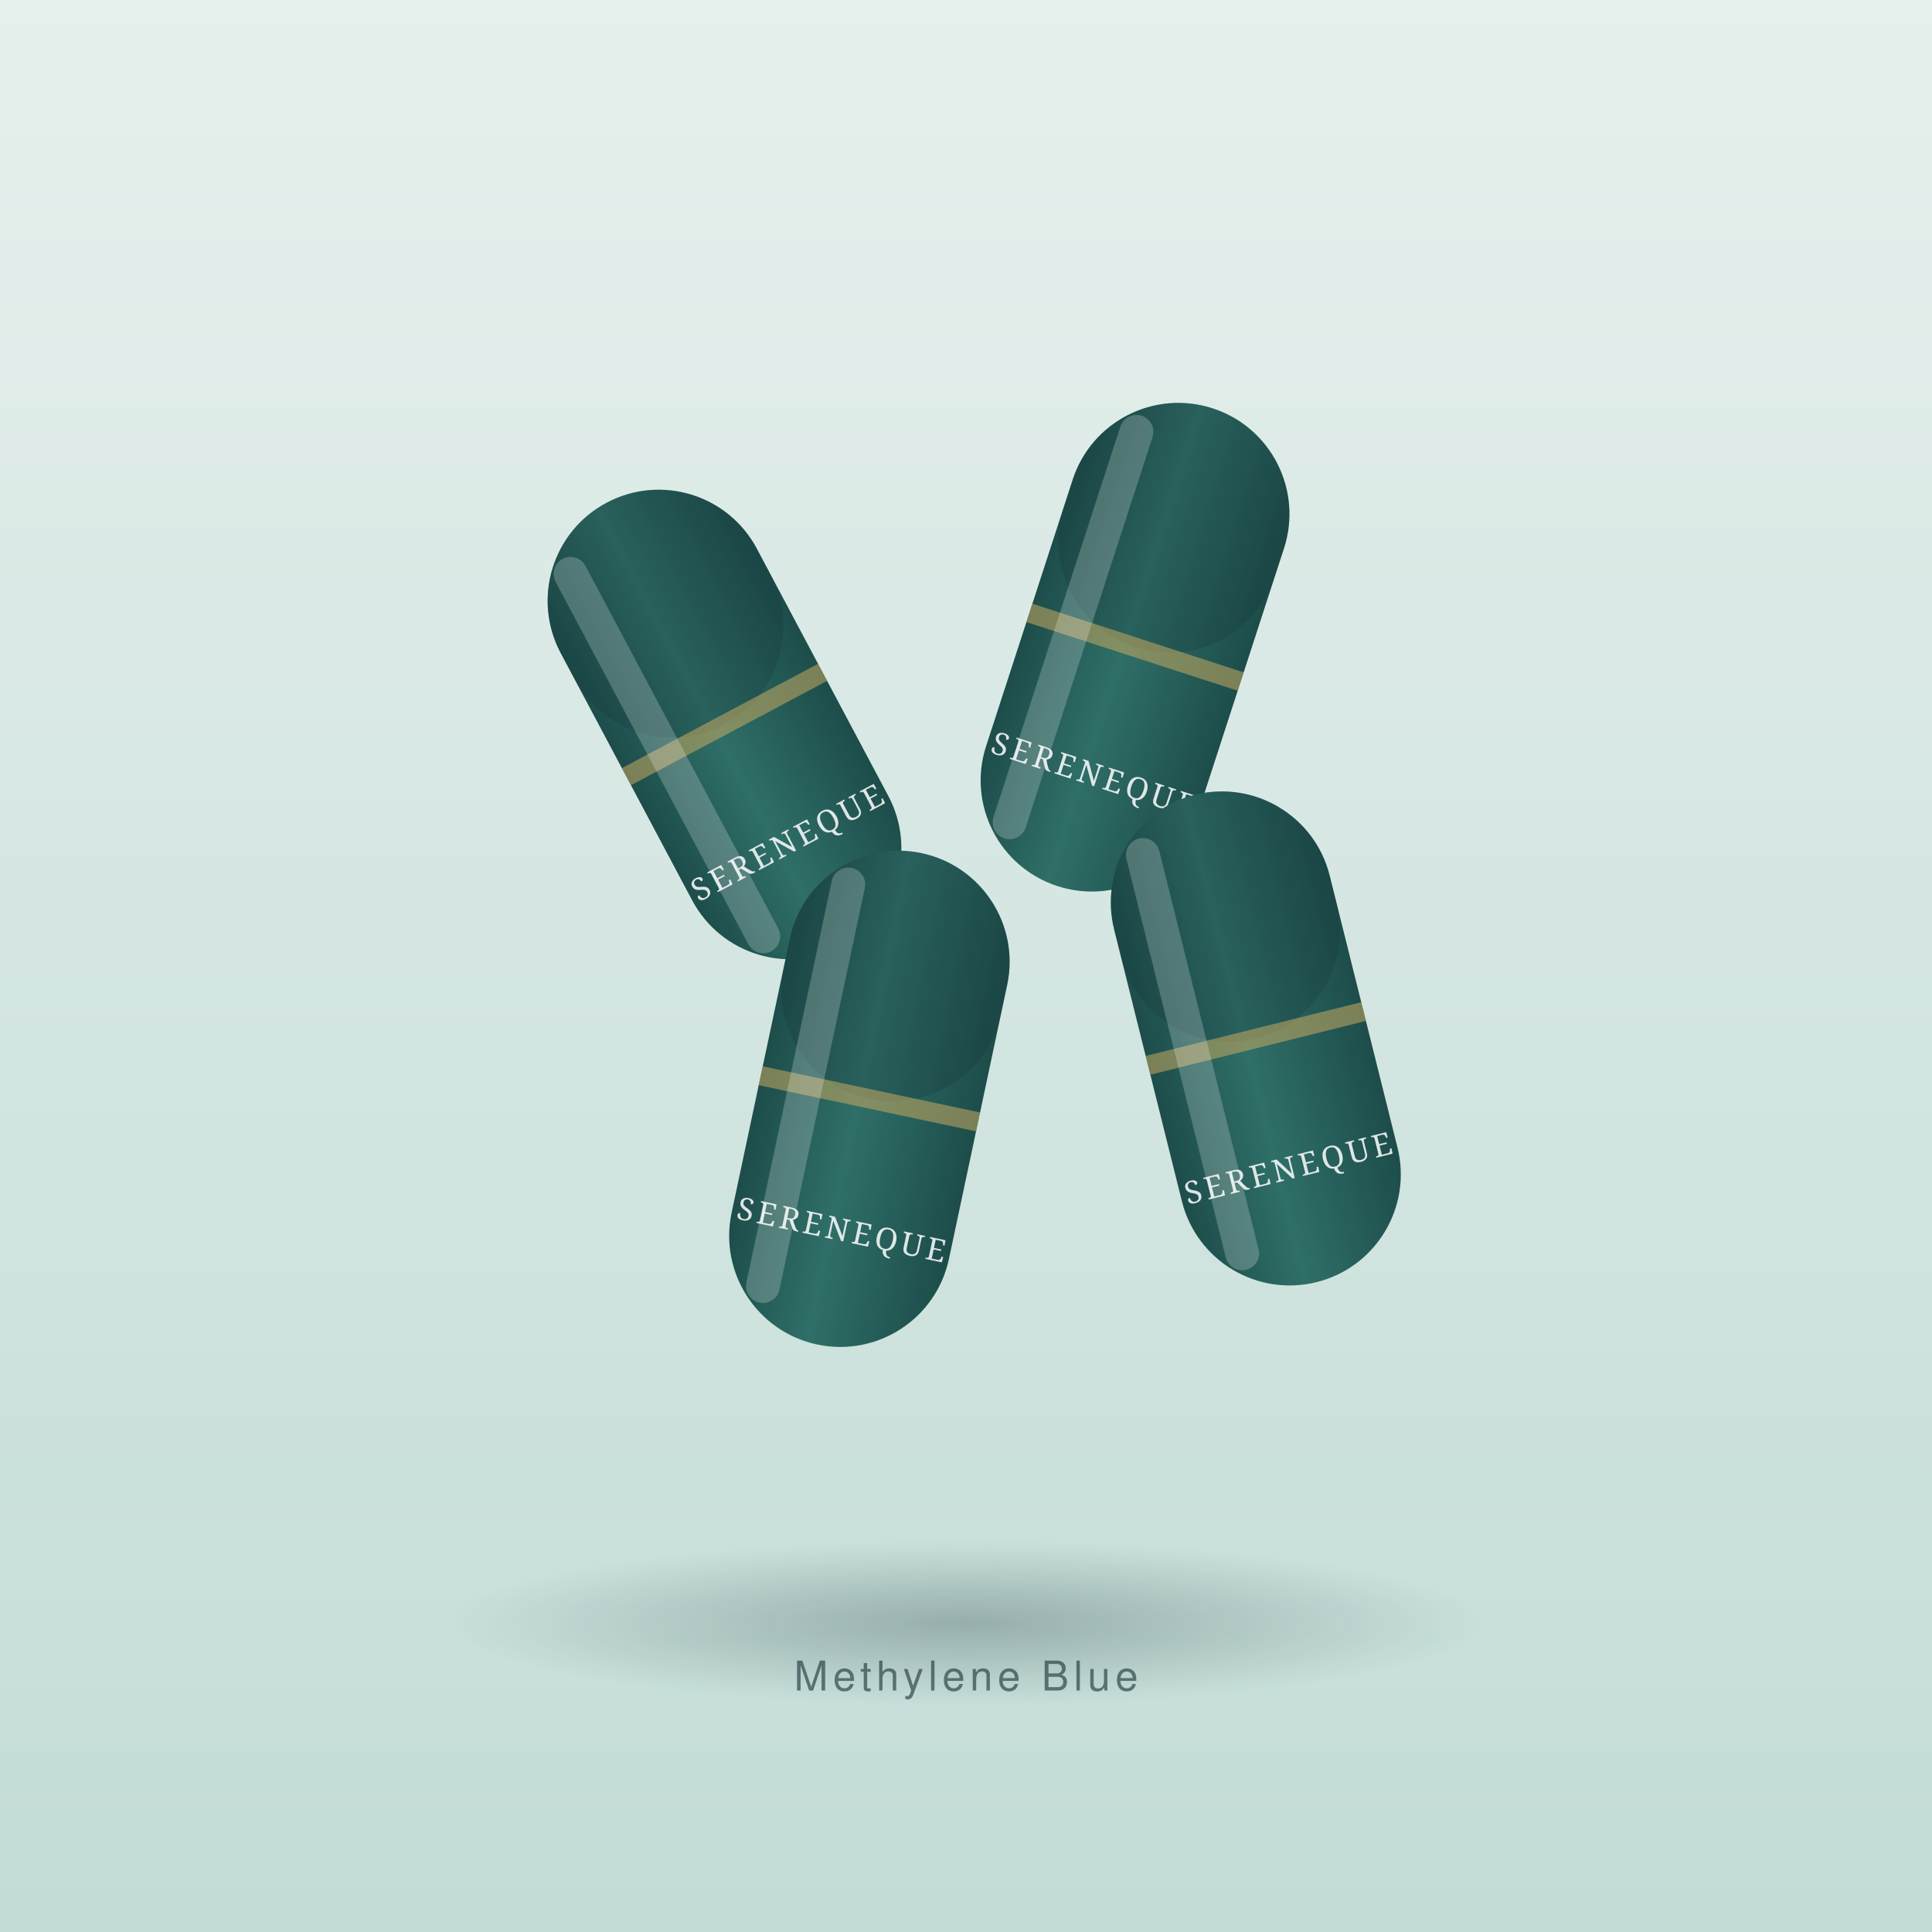
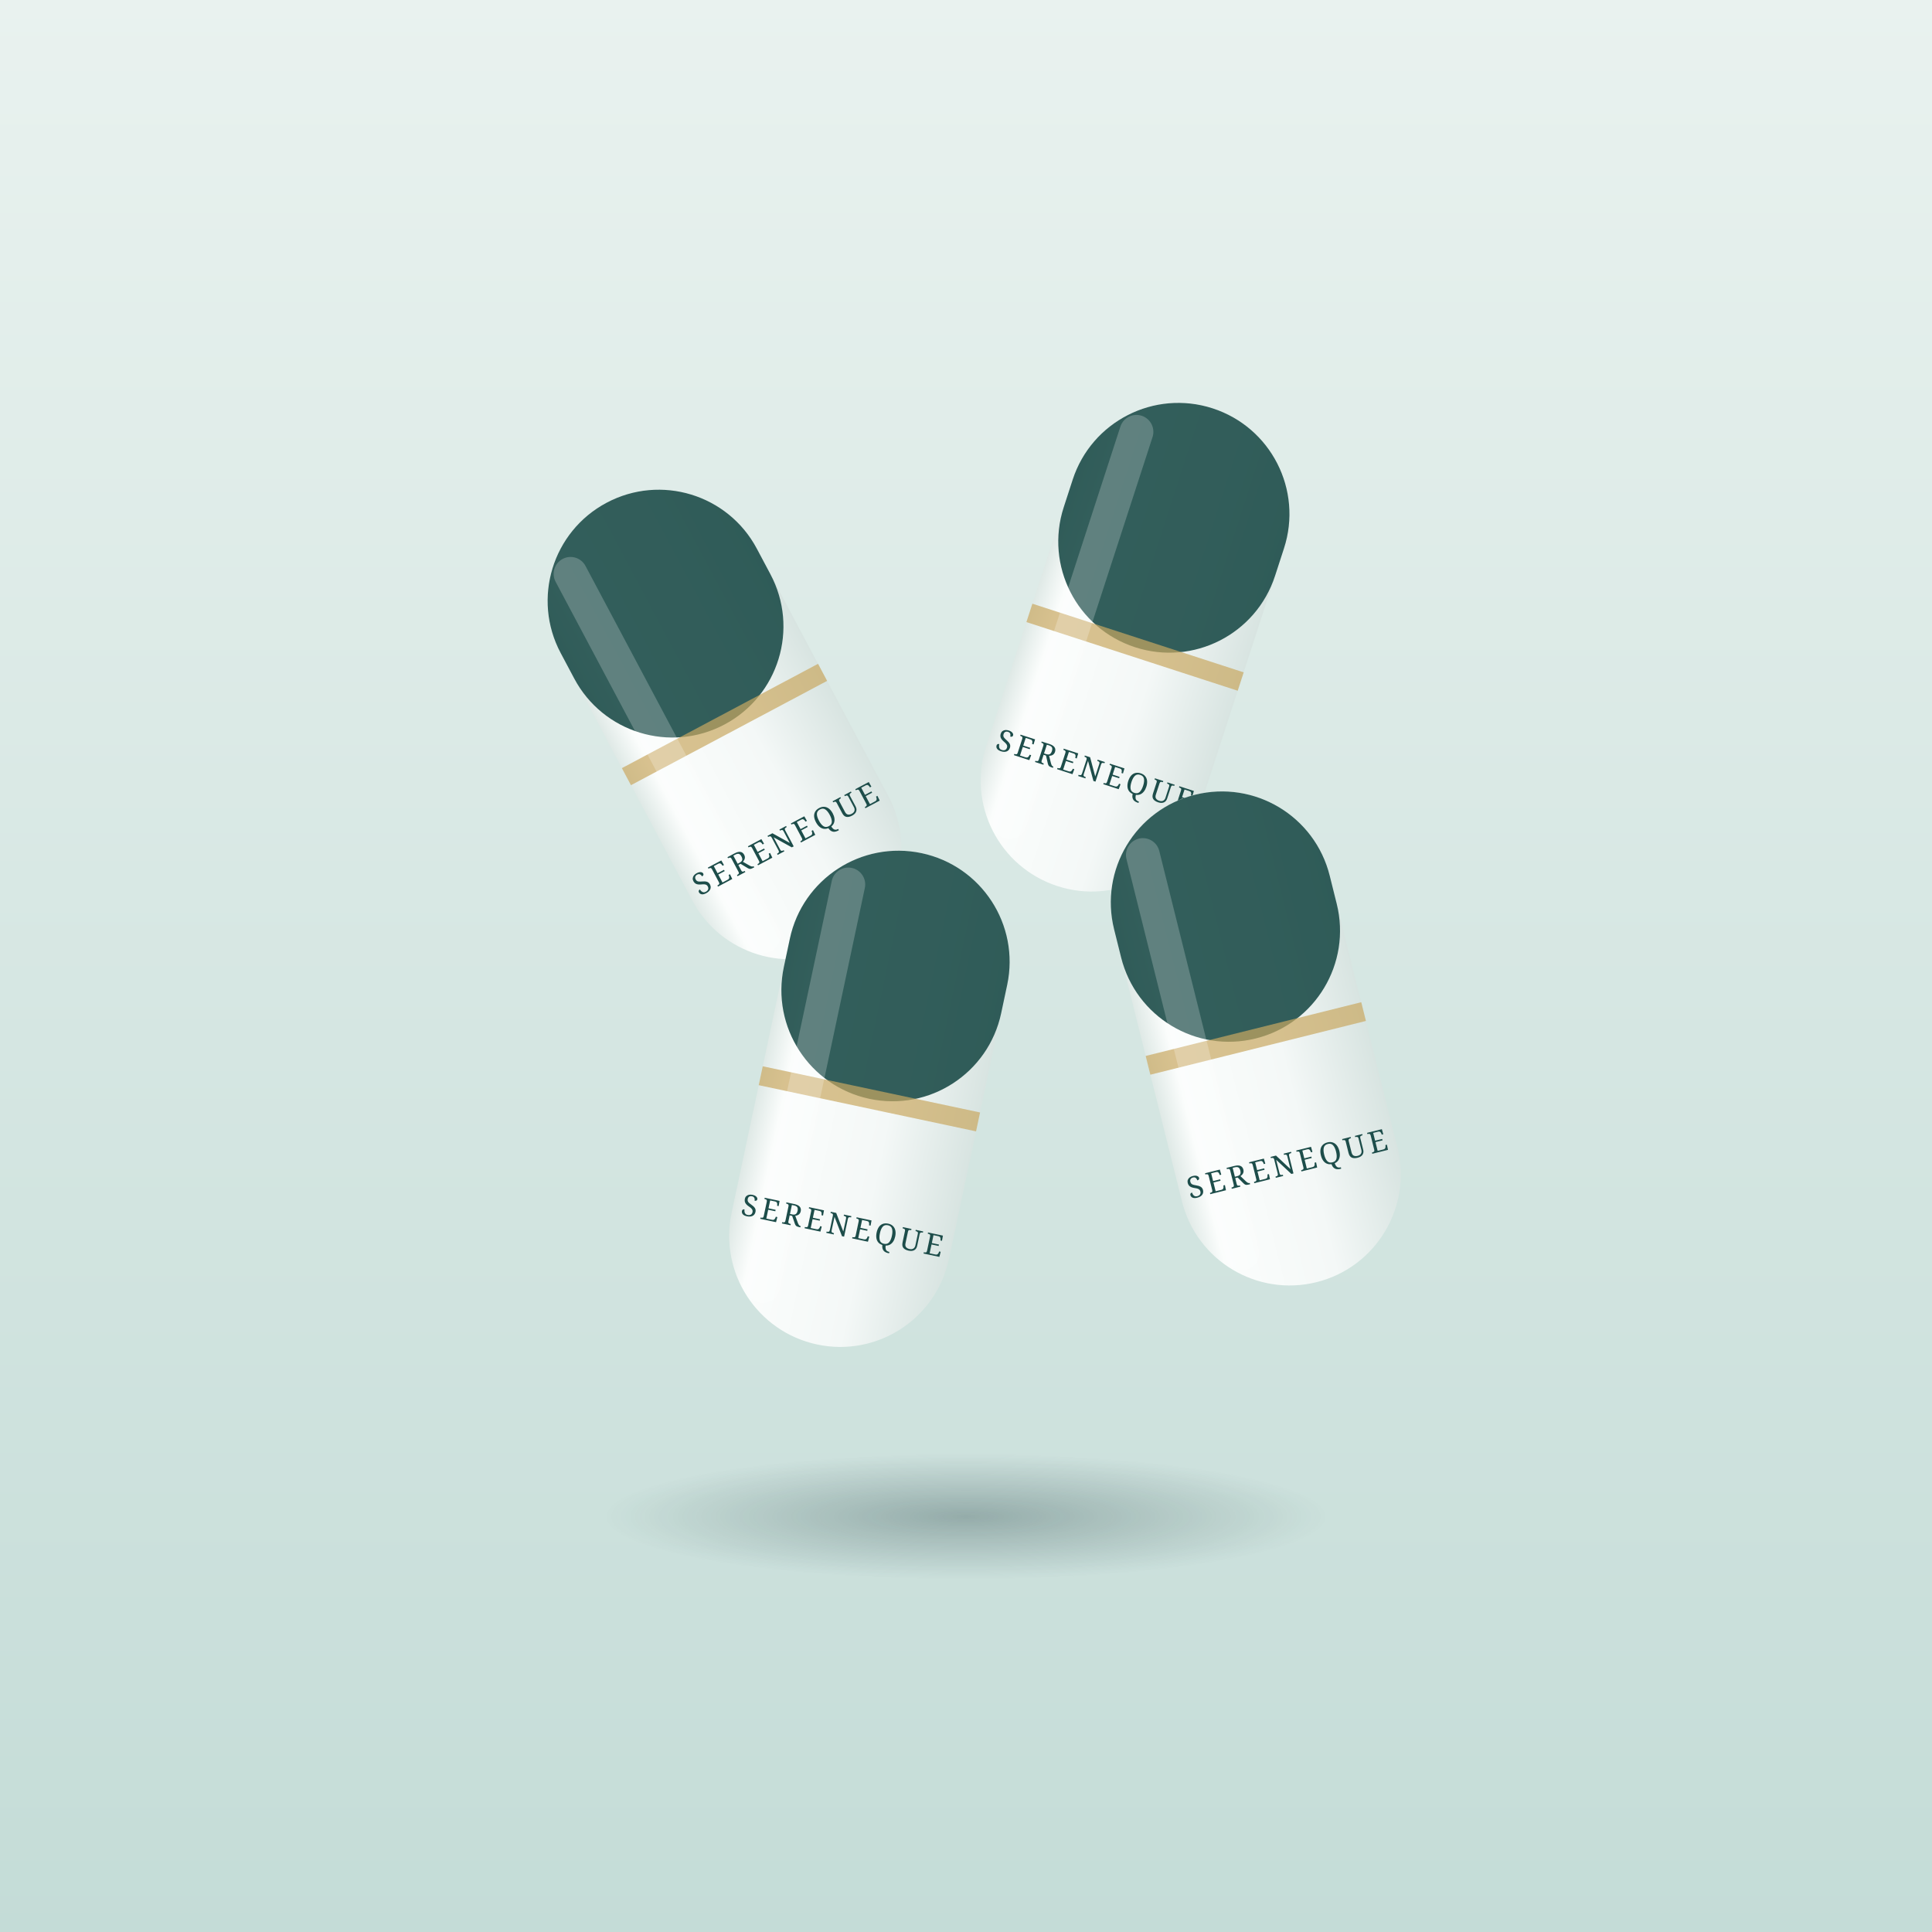
<svg xmlns="http://www.w3.org/2000/svg" viewBox="0 0 800 800" width="800" height="800">
  <defs>
    <linearGradient id="bg" x1="0" y1="0" x2="0" y2="1">
-       <stop offset="0%" stop-color="#e6f0ed" />
-       <stop offset="100%" stop-color="#c3dcd7" />
+       <stop offset="0%" stop-color="#e9f2ef" />
+       <stop offset="100%" stop-color="#c4dcd7" />
    </linearGradient>
    <linearGradient id="glass" x1="0" y1="0" x2="1" y2="0">
-       <stop offset="0%" stop-color="#ffffff" stop-opacity=".95" />
-       <stop offset="22%" stop-color="#e9f2f0" stop-opacity=".55" />
-       <stop offset="60%" stop-color="#cfe0dd" stop-opacity=".45" />
-       <stop offset="100%" stop-color="#ffffff" stop-opacity=".8" />
+       <stop offset="0%" stop-color="#c8dedb" stop-opacity=".85" />
+       <stop offset="12%" stop-color="#ffffff" stop-opacity=".92" />
+       <stop offset="34%" stop-color="#e4efed" stop-opacity=".5" />
+       <stop offset="70%" stop-color="#cadedb" stop-opacity=".55" />
+       <stop offset="88%" stop-color="#ffffff" stop-opacity=".8" />
+       <stop offset="100%" stop-color="#b9d2ce" stop-opacity=".85" />
    </linearGradient>
-     <linearGradient id="label" x1="0" y1="0" x2="1" y2="0">
-       <stop offset="0%" stop-color="#1d4d4a" />
-       <stop offset="45%" stop-color="#2f6f68" />
-       <stop offset="100%" stop-color="#1d4d4a" />
+     <linearGradient id="alu" x1="0" y1="0" x2="1" y2="0">
+       <stop offset="0%" stop-color="#8f9b99" />
+       <stop offset="14%" stop-color="#e8eeed" />
+       <stop offset="34%" stop-color="#b6c1bf" />
+       <stop offset="58%" stop-color="#f2f6f5" />
+       <stop offset="80%" stop-color="#a7b3b1" />
+       <stop offset="100%" stop-color="#7f8c8a" />
    </linearGradient>
    <linearGradient id="cap" x1="0" y1="0" x2="1" y2="0">
-       <stop offset="0%" stop-color="#9aa6a4" />
-       <stop offset="30%" stop-color="#eef2f1" />
-       <stop offset="65%" stop-color="#b9c4c2" />
-       <stop offset="100%" stop-color="#8e9a98" />
+       <stop offset="0%" stop-color="#26564f" />
+       <stop offset="22%" stop-color="#3f7f77" />
+       <stop offset="60%" stop-color="#26564f" />
+       <stop offset="100%" stop-color="#3f7f77" />
    </linearGradient>
-     <linearGradient id="gold" x1="0" y1="0" x2="1" y2="1">
-       <stop offset="0%" stop-color="#e8d4a0" />
-       <stop offset="100%" stop-color="#c9a961" />
+     <linearGradient id="lab" x1="0" y1="0" x2="1" y2="0">
+       <stop offset="0%" stop-color="#dfe9e6" />
+       <stop offset="12%" stop-color="#fbfdfc" />
+       <stop offset="60%" stop-color="#f4f8f7" />
+       <stop offset="100%" stop-color="#d8e4e1" />
    </linearGradient>
-     <radialGradient id="shadow" cx="50%" cy="50%" r="50%">
-       <stop offset="0%" stop-color="#143035" stop-opacity=".28" />
+     <linearGradient id="powder" x1="0" y1="0" x2="0" y2="1">
+       <stop offset="0%" stop-color="#ffffff" stop-opacity=".95" />
+       <stop offset="100%" stop-color="#e3ece9" stop-opacity=".9" />
+     </linearGradient>
+     <radialGradient id="sh" cx="50%" cy="50%" r="50%">
+       <stop offset="0%" stop-color="#143035" stop-opacity=".3" />
      <stop offset="100%" stop-color="#143035" stop-opacity="0" />
    </radialGradient>
  </defs>
  <rect width="800" height="800" fill="url(#bg)" />
-   <ellipse cx="400" cy="672" rx="215" ry="34" fill="url(#shadow)" />
+   <ellipse cx="400" cy="628" rx="150" ry="26" fill="url(#sh)" />
  <g transform="translate(300,300) rotate(-28)">
-     <rect x="-46" y="-104" width="92" height="208" rx="46" fill="url(#label)" />
-     <rect x="-46" y="-104" width="92" height="104" rx="46" fill="#143035" fill-opacity=".22" />
-     <rect x="-46" y="-4" width="92" height="8" fill="#c9a961" fill-opacity=".55" />
+     <rect x="-46" y="-104" width="92" height="208" rx="46" fill="url(#lab)" />
+     <rect x="-46" y="-104" width="92" height="104" rx="46" fill="#1d4d4a" fill-opacity=".9" />
+     <rect x="-46" y="-4" width="92" height="8" fill="#c9a961" fill-opacity=".7" />
    <rect x="-34" y="-92" width="14" height="184" rx="7" fill="#ffffff" fill-opacity=".22" />
-     <text x="0" y="60" text-anchor="middle" font-family="Georgia,serif" font-size="13" letter-spacing="1.4" fill="#ffffff" fill-opacity=".85">SERENEQUE</text>
+     <text x="0" y="58" text-anchor="middle" font-family="Georgia,serif" font-size="12.5" letter-spacing="1.4" fill="#1d4d4a">SERENEQUE</text>
  </g>
  <g transform="translate(470,268) rotate(18)">
-     <rect x="-46" y="-104" width="92" height="208" rx="46" fill="url(#label)" />
-     <rect x="-46" y="-104" width="92" height="104" rx="46" fill="#143035" fill-opacity=".22" />
-     <rect x="-46" y="-4" width="92" height="8" fill="#c9a961" fill-opacity=".55" />
+     <rect x="-46" y="-104" width="92" height="208" rx="46" fill="url(#lab)" />
+     <rect x="-46" y="-104" width="92" height="104" rx="46" fill="#1d4d4a" fill-opacity=".9" />
+     <rect x="-46" y="-4" width="92" height="8" fill="#c9a961" fill-opacity=".7" />
    <rect x="-34" y="-92" width="14" height="184" rx="7" fill="#ffffff" fill-opacity=".22" />
-     <text x="0" y="60" text-anchor="middle" font-family="Georgia,serif" font-size="13" letter-spacing="1.4" fill="#ffffff" fill-opacity=".85">SERENEQUE</text>
+     <text x="0" y="58" text-anchor="middle" font-family="Georgia,serif" font-size="12.5" letter-spacing="1.4" fill="#1d4d4a">SERENEQUE</text>
  </g>
  <g transform="translate(360,455) rotate(12)">
-     <rect x="-46" y="-104" width="92" height="208" rx="46" fill="url(#label)" />
-     <rect x="-46" y="-104" width="92" height="104" rx="46" fill="#143035" fill-opacity=".22" />
-     <rect x="-46" y="-4" width="92" height="8" fill="#c9a961" fill-opacity=".55" />
+     <rect x="-46" y="-104" width="92" height="208" rx="46" fill="url(#lab)" />
+     <rect x="-46" y="-104" width="92" height="104" rx="46" fill="#1d4d4a" fill-opacity=".9" />
+     <rect x="-46" y="-4" width="92" height="8" fill="#c9a961" fill-opacity=".7" />
    <rect x="-34" y="-92" width="14" height="184" rx="7" fill="#ffffff" fill-opacity=".22" />
-     <text x="0" y="60" text-anchor="middle" font-family="Georgia,serif" font-size="13" letter-spacing="1.4" fill="#ffffff" fill-opacity=".85">SERENEQUE</text>
+     <text x="0" y="58" text-anchor="middle" font-family="Georgia,serif" font-size="12.5" letter-spacing="1.4" fill="#1d4d4a">SERENEQUE</text>
  </g>
  <g transform="translate(520,430) rotate(-14)">
-     <rect x="-46" y="-104" width="92" height="208" rx="46" fill="url(#label)" />
-     <rect x="-46" y="-104" width="92" height="104" rx="46" fill="#143035" fill-opacity=".22" />
-     <rect x="-46" y="-4" width="92" height="8" fill="#c9a961" fill-opacity=".55" />
+     <rect x="-46" y="-104" width="92" height="208" rx="46" fill="url(#lab)" />
+     <rect x="-46" y="-104" width="92" height="104" rx="46" fill="#1d4d4a" fill-opacity=".9" />
+     <rect x="-46" y="-4" width="92" height="8" fill="#c9a961" fill-opacity=".7" />
    <rect x="-34" y="-92" width="14" height="184" rx="7" fill="#ffffff" fill-opacity=".22" />
-     <text x="0" y="60" text-anchor="middle" font-family="Georgia,serif" font-size="13" letter-spacing="1.4" fill="#ffffff" fill-opacity=".85">SERENEQUE</text>
+     <text x="0" y="58" text-anchor="middle" font-family="Georgia,serif" font-size="12.5" letter-spacing="1.4" fill="#1d4d4a">SERENEQUE</text>
  </g>
-   <text x="400" y="700" text-anchor="middle" font-family="Helvetica,Arial,sans-serif" font-size="17" letter-spacing="2" fill="#143035" fill-opacity=".6">Methylene Blue</text>
</svg>
